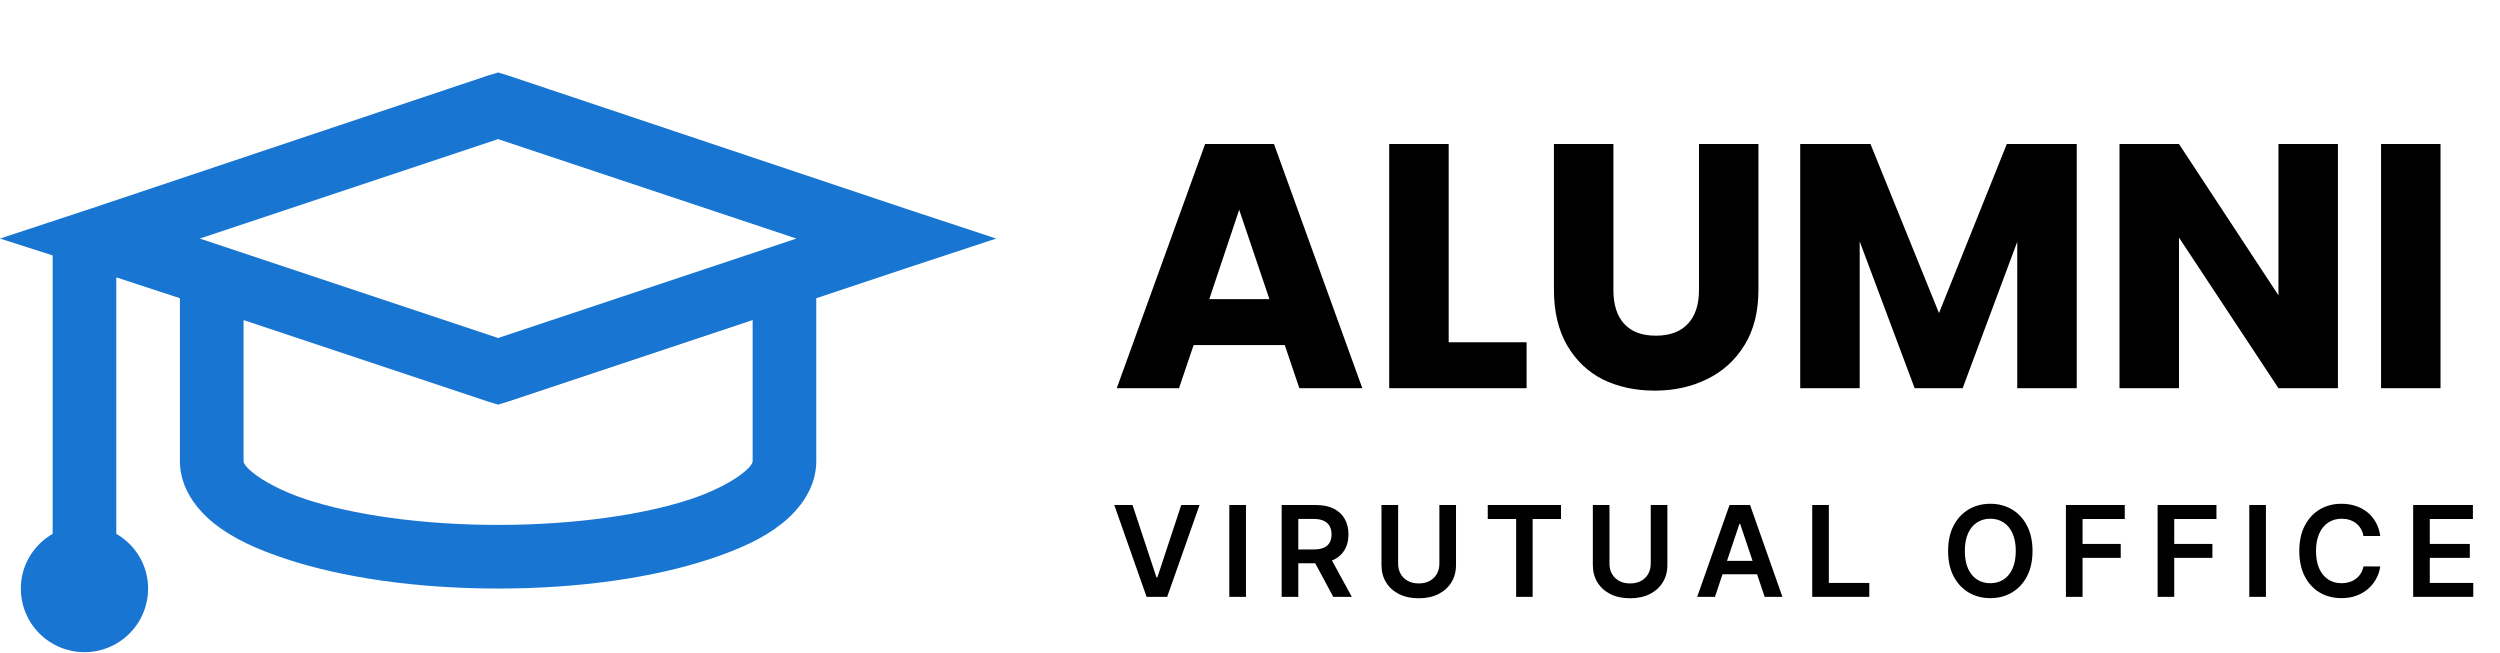
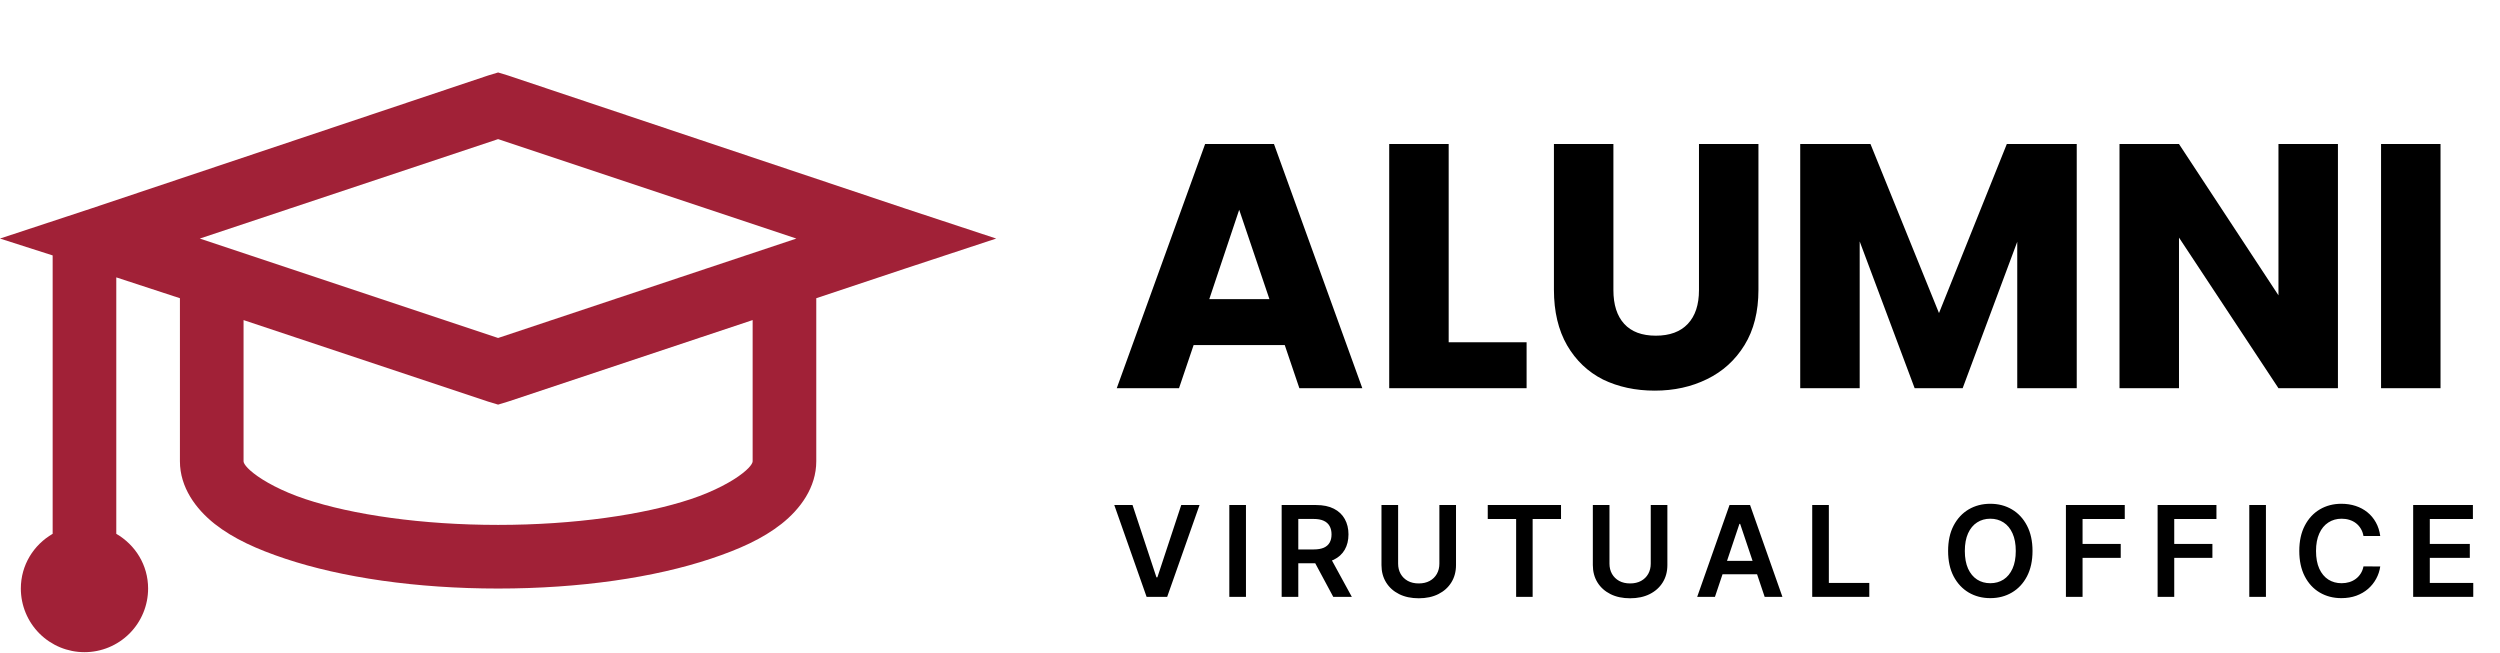
<svg xmlns="http://www.w3.org/2000/svg" width="161" height="42" viewBox="0 0 161 42" fill="none">
-   <path d="M32.078 4.667L31.436 4.861L5.823 13.443L0 15.363L3.391 16.449V34.378C2.168 35.089 1.342 36.386 1.342 37.902C1.342 38.989 1.774 40.031 2.542 40.8C3.311 41.568 4.353 42 5.44 42C6.527 42 7.569 41.568 8.338 40.8C9.106 40.031 9.538 38.989 9.538 37.902C9.538 36.386 8.712 35.089 7.489 34.378V17.863L11.587 19.205V29.706C11.587 31.386 12.612 32.779 13.829 33.742C15.046 34.699 16.558 35.376 18.374 35.982C22.009 37.191 26.799 37.902 32.078 37.902C37.356 37.902 42.147 37.193 45.782 35.98C47.597 35.376 49.109 34.699 50.326 33.74C51.543 32.779 52.568 31.386 52.568 29.706V19.205L58.332 17.283L64.155 15.363L58.33 13.441L32.717 4.861L32.078 4.667ZM32.078 8.959L51.287 15.363L32.078 21.766L12.868 15.363L32.078 8.959ZM15.685 20.614L31.438 25.864L32.078 26.057L32.719 25.862L48.47 20.612V29.706C48.47 29.726 48.478 29.964 47.828 30.474C47.181 30.986 46.019 31.632 44.499 32.14C41.462 33.15 36.985 33.804 32.078 33.804C27.17 33.804 22.693 33.152 19.654 32.138C18.138 31.632 16.974 30.985 16.327 30.474C15.675 29.962 15.685 29.726 15.685 29.706V20.612V20.614Z" fill="#1876D2" />
+   <path d="M32.078 4.667L31.436 4.861L5.823 13.443L0 15.363L3.391 16.449V34.378C2.168 35.089 1.342 36.386 1.342 37.902C1.342 38.989 1.774 40.031 2.542 40.8C3.311 41.568 4.353 42 5.44 42C6.527 42 7.569 41.568 8.338 40.8C9.106 40.031 9.538 38.989 9.538 37.902C9.538 36.386 8.712 35.089 7.489 34.378V17.863L11.587 19.205V29.706C11.587 31.386 12.612 32.779 13.829 33.742C15.046 34.699 16.558 35.376 18.374 35.982C22.009 37.191 26.799 37.902 32.078 37.902C37.356 37.902 42.147 37.193 45.782 35.98C47.597 35.376 49.109 34.699 50.326 33.74C51.543 32.779 52.568 31.386 52.568 29.706V19.205L58.332 17.283L64.155 15.363L58.33 13.441L32.717 4.861L32.078 4.667ZM32.078 8.959L51.287 15.363L32.078 21.766L12.868 15.363L32.078 8.959ZM15.685 20.614L31.438 25.864L32.078 26.057L32.719 25.862L48.47 20.612V29.706C48.47 29.726 48.478 29.964 47.828 30.474C47.181 30.986 46.019 31.632 44.499 32.14C41.462 33.15 36.985 33.804 32.078 33.804C27.17 33.804 22.693 33.152 19.654 32.138C18.138 31.632 16.974 30.985 16.327 30.474C15.675 29.962 15.685 29.726 15.685 29.706V20.612V20.614Z" fill="#A12137 " />
  <path d="M82.738 22.222H76.869L75.928 25H71.919L77.609 9.275H82.044L87.733 25H83.679L82.738 22.222ZM81.752 19.266L79.804 13.509L77.877 19.266H81.752ZM93.295 22.043H98.313V25H89.465V9.275H93.295V22.043ZM103.903 9.275V18.683C103.903 19.624 104.135 20.348 104.598 20.856C105.06 21.364 105.74 21.618 106.636 21.618C107.532 21.618 108.219 21.364 108.697 20.856C109.175 20.348 109.414 19.624 109.414 18.683V9.275H113.244V18.661C113.244 20.064 112.945 21.252 112.348 22.222C111.751 23.193 110.944 23.925 109.929 24.418C108.928 24.91 107.808 25.157 106.569 25.157C105.329 25.157 104.217 24.918 103.231 24.44C102.26 23.947 101.491 23.215 100.924 22.245C100.356 21.259 100.073 20.064 100.073 18.661V9.275H103.903ZM133.742 9.275V25H129.911V15.57L126.395 25H123.303L119.764 15.547V25H115.934V9.275H120.459L124.871 20.162L129.239 9.275H133.742ZM150.563 25H146.733L140.327 15.301V25H136.496V9.275H140.327L146.733 19.019V9.275H150.563V25ZM157.17 9.275V25H153.34V9.275H157.17Z" fill="black" />
  <path d="M72.935 32.524L74.475 37.18H74.535L76.072 32.524H77.25L75.165 38.44H73.842L71.76 32.524H72.935ZM80.24 32.524V38.44H79.168V32.524H80.24ZM82.539 38.44V32.524H84.757C85.211 32.524 85.593 32.603 85.901 32.761C86.211 32.919 86.445 33.141 86.603 33.425C86.762 33.709 86.842 34.039 86.842 34.416C86.842 34.795 86.761 35.125 86.6 35.404C86.44 35.681 86.204 35.896 85.892 36.048C85.58 36.198 85.197 36.273 84.743 36.273H83.163V35.384H84.598C84.864 35.384 85.081 35.347 85.251 35.274C85.42 35.199 85.545 35.09 85.626 34.948C85.709 34.803 85.751 34.626 85.751 34.416C85.751 34.206 85.709 34.027 85.626 33.879C85.543 33.729 85.417 33.615 85.248 33.538C85.079 33.459 84.86 33.42 84.592 33.42H83.61V38.44H82.539ZM85.594 35.759L87.059 38.44H85.863L84.425 35.759H85.594ZM92.696 32.524H93.767V36.389C93.767 36.812 93.667 37.185 93.467 37.507C93.269 37.828 92.99 38.079 92.63 38.26C92.269 38.44 91.849 38.529 91.367 38.529C90.884 38.529 90.462 38.44 90.102 38.26C89.742 38.079 89.463 37.828 89.265 37.507C89.066 37.185 88.967 36.812 88.967 36.389V32.524H90.039V36.299C90.039 36.546 90.093 36.765 90.201 36.958C90.31 37.15 90.464 37.301 90.663 37.411C90.861 37.519 91.096 37.573 91.367 37.573C91.639 37.573 91.874 37.519 92.072 37.411C92.272 37.301 92.426 37.15 92.534 36.958C92.642 36.765 92.696 36.546 92.696 36.299V32.524ZM95.811 33.423V32.524H100.53V33.423H98.702V38.44H97.639V33.423H95.811ZM106.308 32.524H107.379V36.389C107.379 36.812 107.279 37.185 107.079 37.507C106.88 37.828 106.601 38.079 106.241 38.26C105.881 38.44 105.46 38.529 104.979 38.529C104.496 38.529 104.074 38.44 103.714 38.26C103.354 38.079 103.075 37.828 102.876 37.507C102.678 37.185 102.579 36.812 102.579 36.389V32.524H103.65V36.299C103.65 36.546 103.704 36.765 103.812 36.958C103.922 37.15 104.076 37.301 104.274 37.411C104.473 37.519 104.707 37.573 104.979 37.573C105.25 37.573 105.485 37.519 105.684 37.411C105.884 37.301 106.038 37.15 106.146 36.958C106.254 36.765 106.308 36.546 106.308 36.299V32.524ZM110.442 38.44H109.298L111.381 32.524H112.704L114.789 38.44H113.645L112.065 33.737H112.019L110.442 38.44ZM110.48 36.12H113.599V36.981H110.48V36.12ZM116.707 38.44V32.524H117.778V37.541H120.383V38.44H116.707ZM130.894 35.482C130.894 36.119 130.774 36.665 130.536 37.12C130.299 37.572 129.975 37.919 129.565 38.159C129.157 38.4 128.694 38.52 128.176 38.52C127.658 38.52 127.194 38.4 126.784 38.159C126.376 37.917 126.052 37.569 125.813 37.117C125.576 36.662 125.458 36.117 125.458 35.482C125.458 34.844 125.576 34.3 125.813 33.847C126.052 33.393 126.376 33.045 126.784 32.804C127.194 32.564 127.658 32.443 128.176 32.443C128.694 32.443 129.157 32.564 129.565 32.804C129.975 33.045 130.299 33.393 130.536 33.847C130.774 34.3 130.894 34.844 130.894 35.482ZM129.816 35.482C129.816 35.033 129.746 34.655 129.606 34.347C129.467 34.037 129.274 33.803 129.028 33.645C128.781 33.485 128.497 33.405 128.176 33.405C127.854 33.405 127.57 33.485 127.324 33.645C127.077 33.803 126.884 34.037 126.743 34.347C126.605 34.655 126.535 35.033 126.535 35.482C126.535 35.931 126.605 36.31 126.743 36.62C126.884 36.928 127.077 37.162 127.324 37.322C127.57 37.48 127.854 37.559 128.176 37.559C128.497 37.559 128.781 37.48 129.028 37.322C129.274 37.162 129.467 36.928 129.606 36.62C129.746 36.31 129.816 35.931 129.816 35.482ZM133.045 38.44V32.524H136.835V33.423H134.117V35.028H136.575V35.927H134.117V38.44H133.045ZM138.95 38.44V32.524H142.739V33.423H140.021V35.028H142.479V35.927H140.021V38.44H138.95ZM145.926 32.524V38.44H144.854V32.524H145.926ZM153.288 34.52H152.208C152.177 34.343 152.12 34.186 152.037 34.049C151.954 33.911 151.851 33.793 151.728 33.697C151.605 33.601 151.464 33.529 151.306 33.48C151.15 33.43 150.982 33.405 150.801 33.405C150.479 33.405 150.194 33.486 149.946 33.648C149.698 33.808 149.503 34.043 149.363 34.353C149.222 34.661 149.152 35.037 149.152 35.482C149.152 35.934 149.222 36.316 149.363 36.626C149.505 36.934 149.7 37.167 149.946 37.325C150.194 37.481 150.478 37.559 150.798 37.559C150.975 37.559 151.141 37.535 151.295 37.489C151.451 37.441 151.59 37.371 151.714 37.278C151.839 37.186 151.944 37.072 152.028 36.938C152.115 36.803 152.175 36.649 152.208 36.475L153.288 36.481C153.247 36.762 153.16 37.026 153.025 37.273C152.892 37.519 152.718 37.737 152.502 37.925C152.286 38.112 152.034 38.258 151.745 38.364C151.457 38.468 151.136 38.52 150.784 38.52C150.264 38.52 149.8 38.4 149.391 38.159C148.983 37.919 148.662 37.571 148.427 37.117C148.192 36.662 148.074 36.117 148.074 35.482C148.074 34.844 148.193 34.3 148.43 33.847C148.667 33.393 148.989 33.045 149.397 32.804C149.805 32.564 150.268 32.443 150.784 32.443C151.113 32.443 151.419 32.49 151.702 32.582C151.985 32.675 152.237 32.81 152.459 32.989C152.68 33.166 152.862 33.384 153.005 33.642C153.149 33.898 153.243 34.191 153.288 34.52ZM155.408 38.44V32.524H159.255V33.423H156.479V35.028H159.056V35.927H156.479V37.541H159.278V38.44H155.408Z" fill="black" />
</svg>
